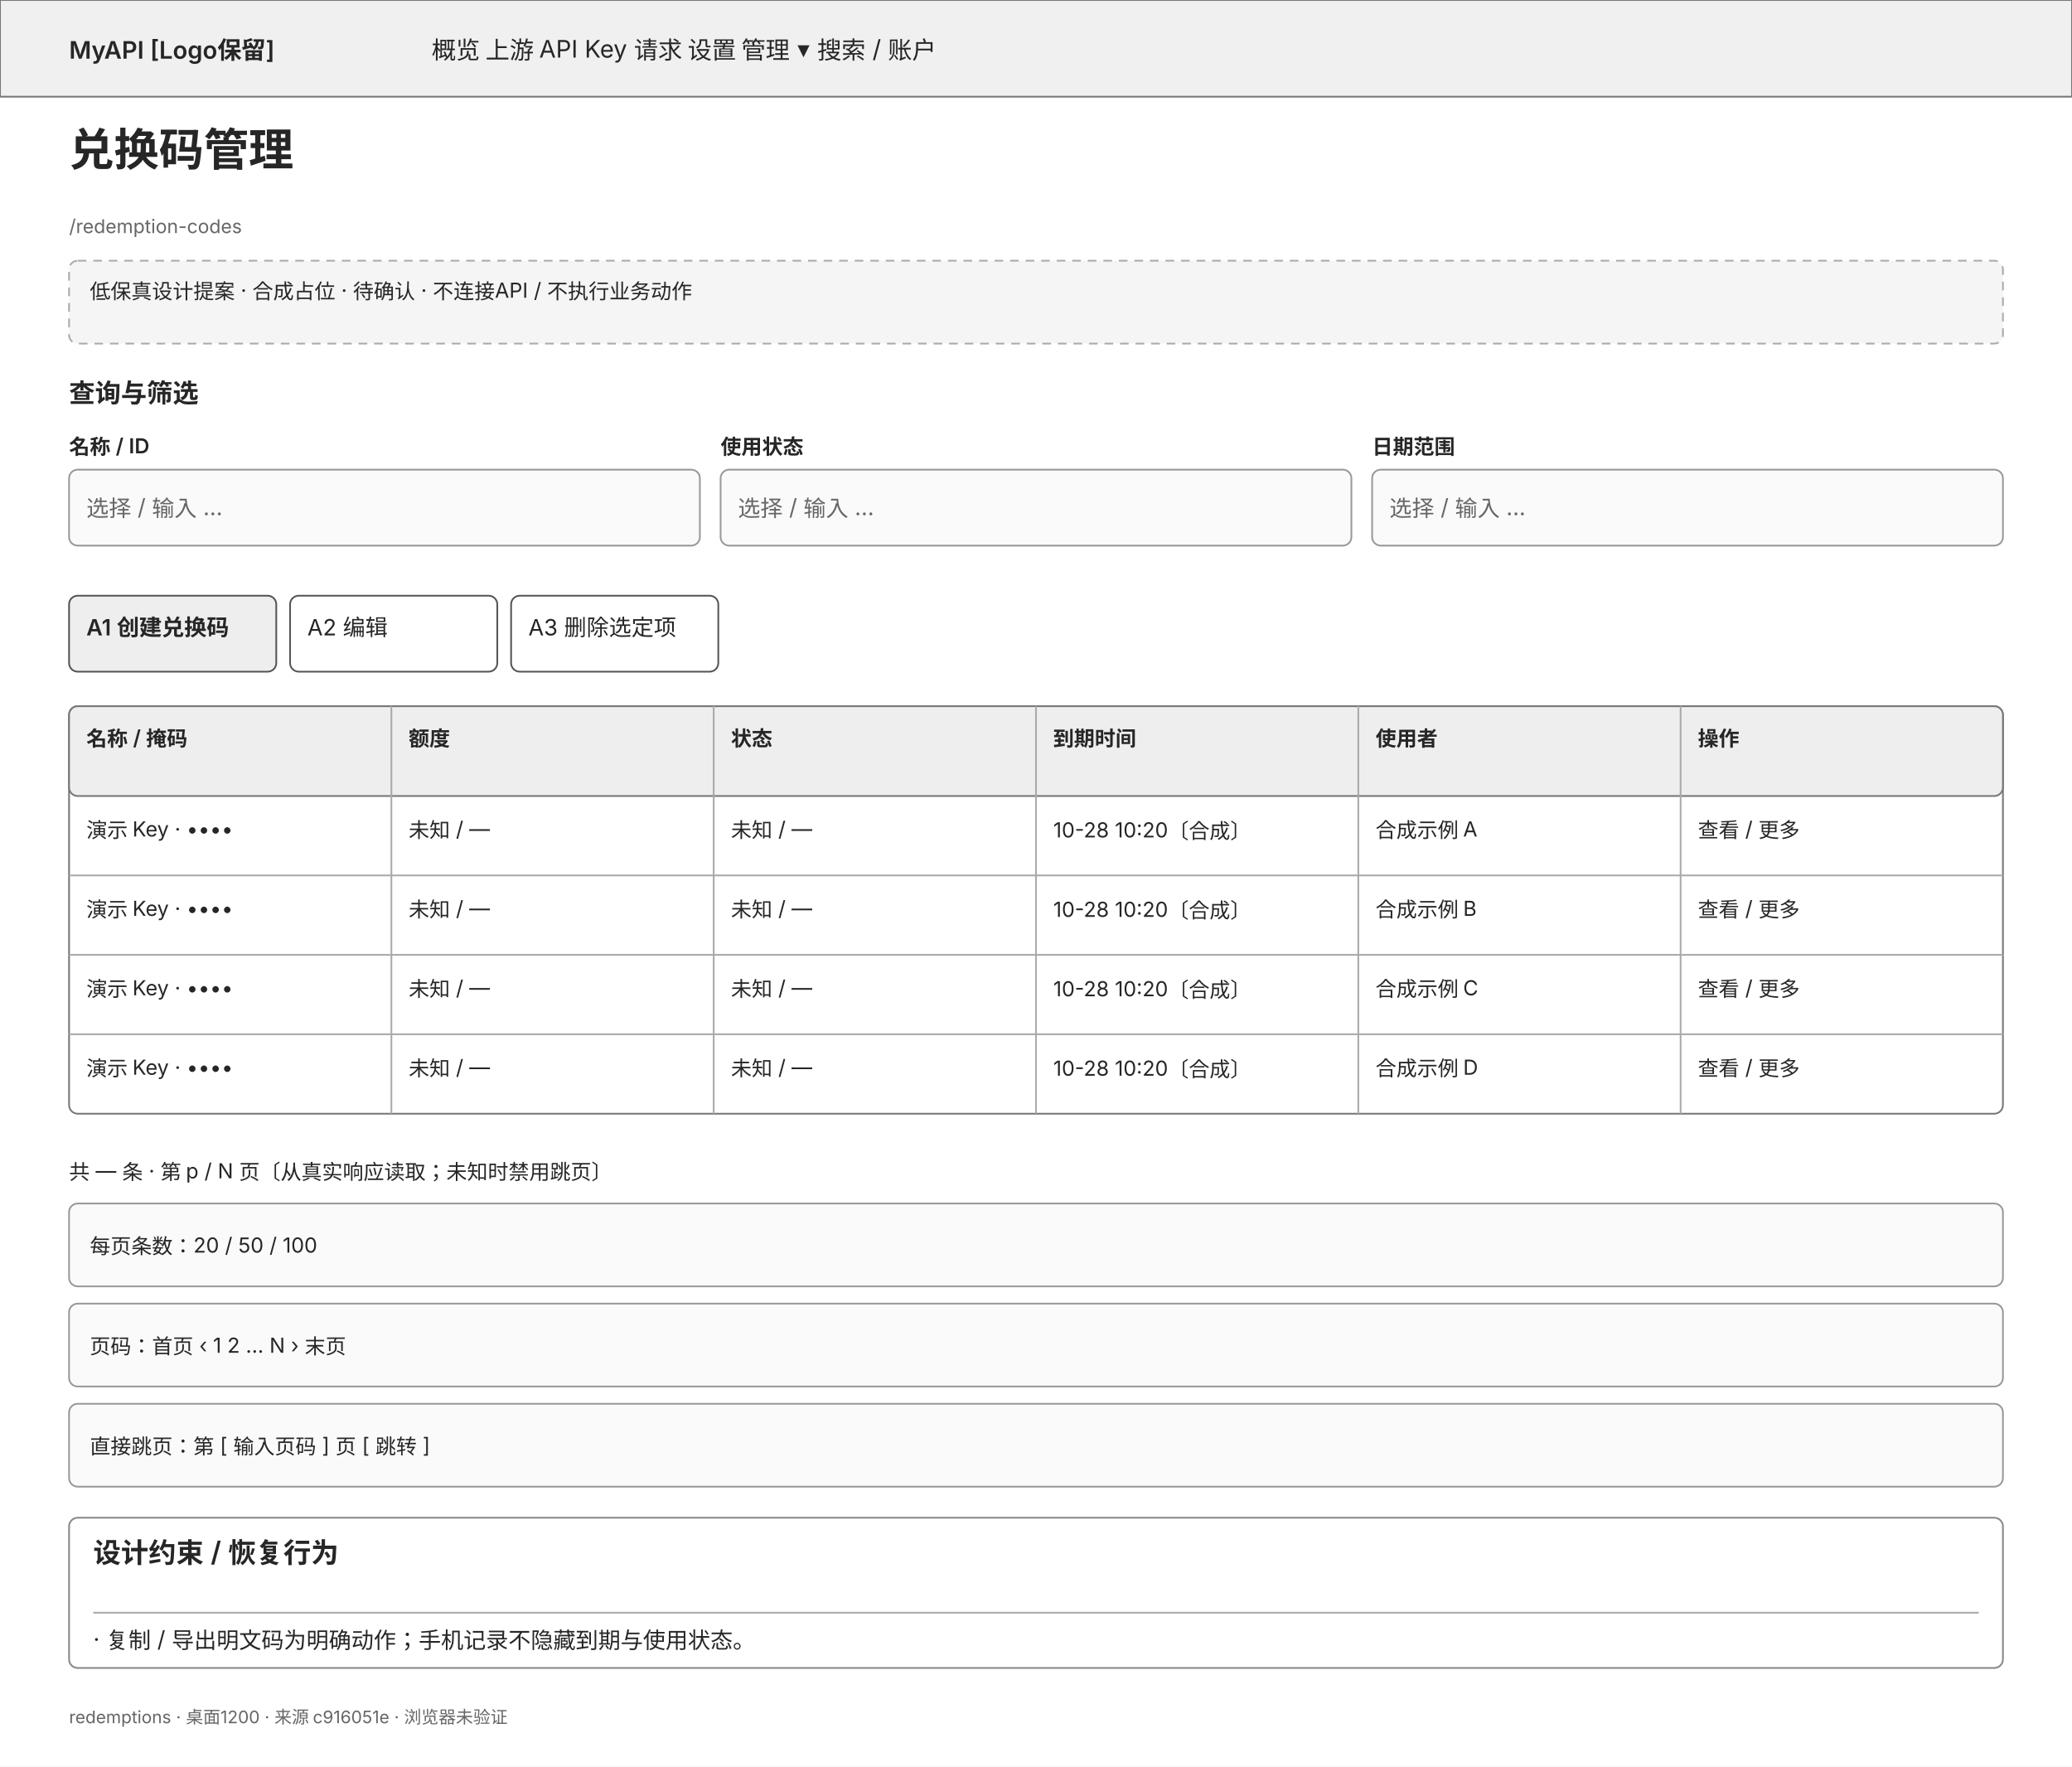
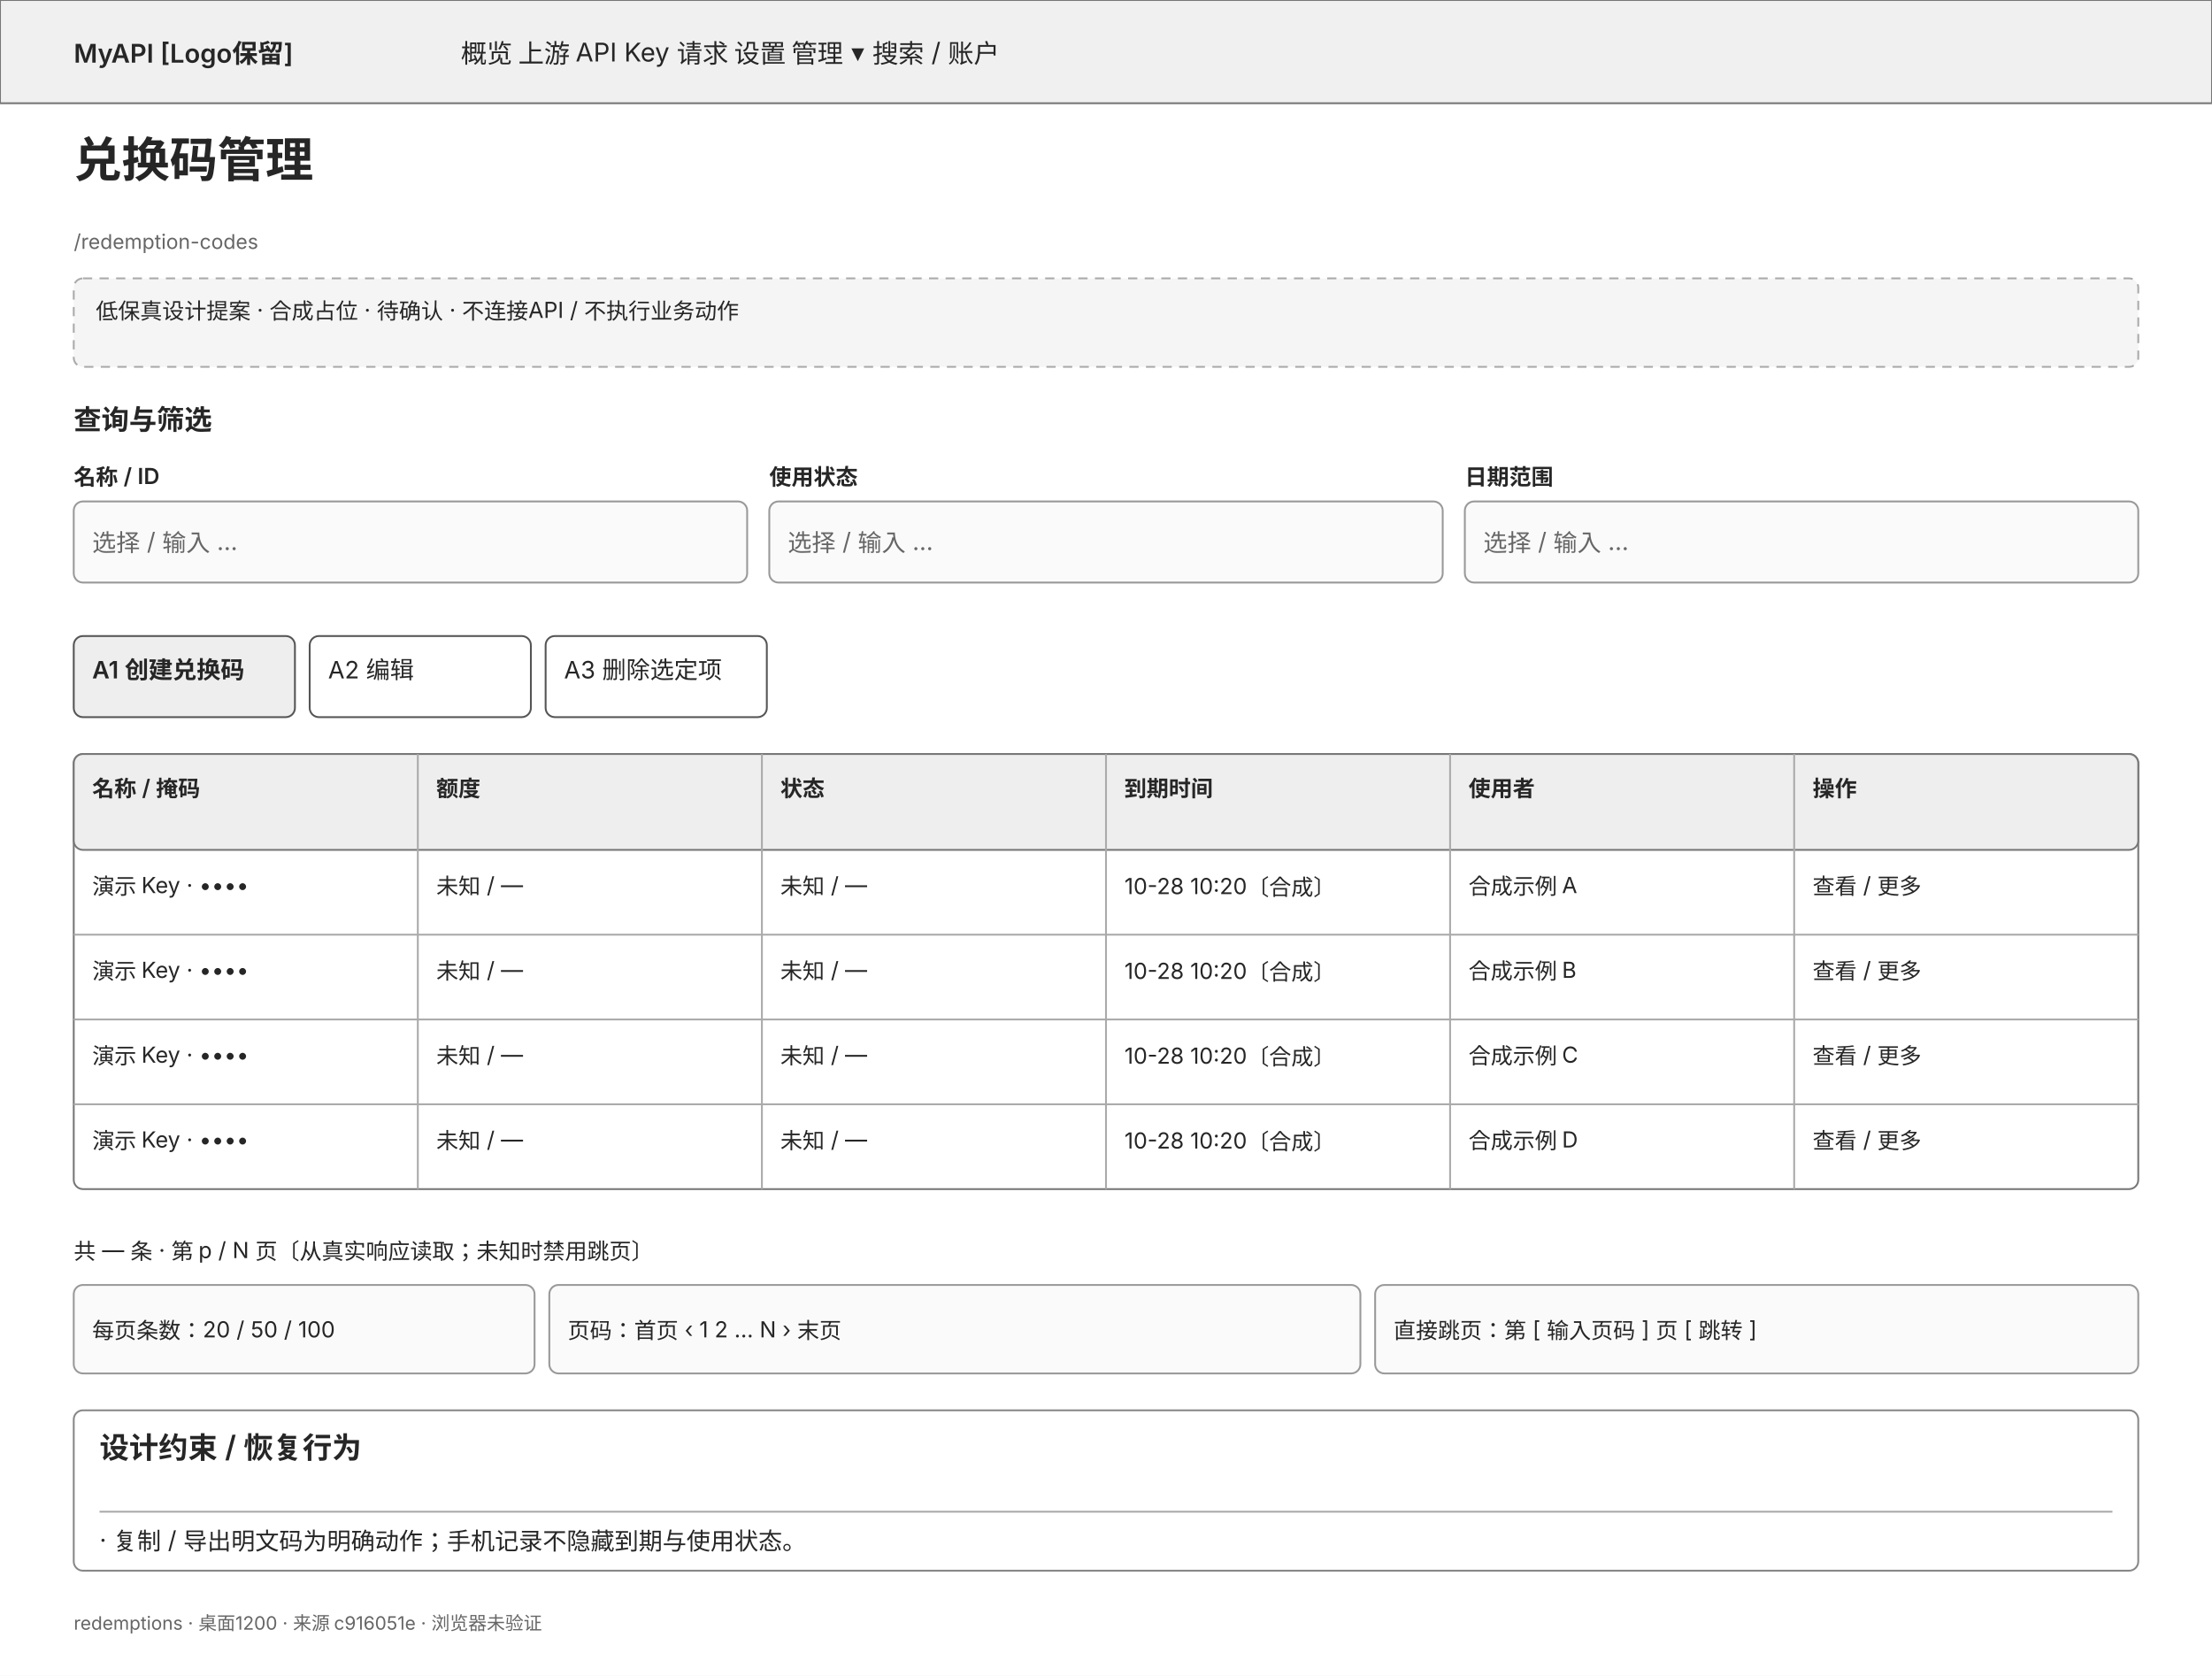
- <svg xmlns="http://www.w3.org/2000/svg" width="1200" height="1023" viewBox="0 0 1200 1023" role="img" aria-labelledby="title desc">
+ <svg xmlns="http://www.w3.org/2000/svg" width="1200" height="909" viewBox="0 0 1200 909" role="img" aria-labelledby="title desc">
  <rect width="100%" height="100%" fill="#ffffff" />
  <g font-family="system-ui, -apple-system, BlinkMacSystemFont, sans-serif">
    <rect x="0" y="0" width="1200" height="56" rx="0" fill="#f0f0f0" stroke="#777777" />
    <text x="40" y="34" font-size="14" font-weight="600" fill="#262626">MyAPI  [Logo保留]</text>
    <text x="250" y="34" font-size="14" font-weight="normal" fill="#262626">概览    上游    API Key    请求    设置    管理 ▾       搜索 / 账户</text>
    <text x="40" y="96" font-size="26" font-weight="600" fill="#262626">兑换码管理</text>
    <text x="40" y="135" font-size="11" font-weight="normal" fill="#666666">/redemption-codes</text>
    <rect x="40" y="151" width="1120" height="48" rx="5" fill="#f5f5f5" stroke="#aaaaaa" stroke-dasharray="5 4" />
    <text x="52" y="173" font-size="12" font-weight="normal" fill="#262626">低保真设计提案 · 合成占位 · 待确认 · 不连接API / 不执行业务动作</text>
    <text x="40" y="233" font-size="15" font-weight="600" fill="#262626">查询与筛选</text>
    <text x="40.0" y="263" font-size="12" font-weight="600" fill="#262626">名称 / ID</text>
    <rect x="40.0" y="272" width="365.333" height="44" rx="5" fill="#fafafa" stroke="#999999" />
    <text x="50.0" y="299" font-size="13" font-weight="normal" fill="#666666">选择 / 输入 …</text>
    <text x="417.333" y="263" font-size="12" font-weight="600" fill="#262626">使用状态</text>
    <rect x="417.333" y="272" width="365.333" height="44" rx="5" fill="#fafafa" stroke="#999999" />
    <text x="427.333" y="299" font-size="13" font-weight="normal" fill="#666666">选择 / 输入 …</text>
    <text x="794.667" y="263" font-size="12" font-weight="600" fill="#262626">日期范围</text>
    <rect x="794.667" y="272" width="365.333" height="44" rx="5" fill="#fafafa" stroke="#999999" />
    <text x="804.667" y="299" font-size="13" font-weight="normal" fill="#666666">选择 / 输入 …</text>
    <rect x="40" y="345" width="120" height="44" rx="5" fill="#eeeeee" stroke="#555555" />
    <text x="50" y="368" font-size="13" font-weight="600" fill="#262626">A1 创建兑换码</text>
    <rect x="168" y="345" width="120" height="44" rx="5" fill="#ffffff" stroke="#555555" />
    <text x="178" y="368" font-size="13" font-weight="normal" fill="#262626">A2 编辑</text>
    <rect x="296" y="345" width="120" height="44" rx="5" fill="#ffffff" stroke="#555555" />
    <text x="306" y="368" font-size="13" font-weight="normal" fill="#262626">A3 删除选定项</text>
    <rect x="40" y="409" width="1120" height="236" rx="5" fill="#ffffff" stroke="#777777" />
    <rect x="40" y="409" width="1120" height="52" rx="5" fill="#eeeeee" stroke="#777777" />
    <text x="50.0" y="432" font-size="12" font-weight="600" fill="#262626">名称 / 掩码</text>
    <text x="50.0" y="485" font-size="12" font-weight="normal" fill="#262626">演示 Key · ••••</text>
    <text x="50.0" y="531" font-size="12" font-weight="normal" fill="#262626">演示 Key · ••••</text>
    <text x="50.0" y="577" font-size="12" font-weight="normal" fill="#262626">演示 Key · ••••</text>
    <text x="50.0" y="623" font-size="12" font-weight="normal" fill="#262626">演示 Key · ••••</text>
    <text x="236.667" y="432" font-size="12" font-weight="600" fill="#262626">额度</text>
    <line x1="226.667" y1="409" x2="226.667" y2="645" stroke="#aaaaaa" />
    <text x="236.667" y="485" font-size="12" font-weight="normal" fill="#262626">未知 / —</text>
    <text x="236.667" y="531" font-size="12" font-weight="normal" fill="#262626">未知 / —</text>
    <text x="236.667" y="577" font-size="12" font-weight="normal" fill="#262626">未知 / —</text>
    <text x="236.667" y="623" font-size="12" font-weight="normal" fill="#262626">未知 / —</text>
    <text x="423.333" y="432" font-size="12" font-weight="600" fill="#262626">状态</text>
    <line x1="413.333" y1="409" x2="413.333" y2="645" stroke="#aaaaaa" />
    <text x="423.333" y="485" font-size="12" font-weight="normal" fill="#262626">未知 / —</text>
    <text x="423.333" y="531" font-size="12" font-weight="normal" fill="#262626">未知 / —</text>
    <text x="423.333" y="577" font-size="12" font-weight="normal" fill="#262626">未知 / —</text>
    <text x="423.333" y="623" font-size="12" font-weight="normal" fill="#262626">未知 / —</text>
    <text x="610.0" y="432" font-size="12" font-weight="600" fill="#262626">到期时间</text>
    <line x1="600.0" y1="409" x2="600.0" y2="645" stroke="#aaaaaa" />
    <text x="610.0" y="485" font-size="12" font-weight="normal" fill="#262626">10-28 10:20〔合成〕</text>
    <text x="610.0" y="531" font-size="12" font-weight="normal" fill="#262626">10-28 10:20〔合成〕</text>
    <text x="610.0" y="577" font-size="12" font-weight="normal" fill="#262626">10-28 10:20〔合成〕</text>
    <text x="610.0" y="623" font-size="12" font-weight="normal" fill="#262626">10-28 10:20〔合成〕</text>
    <text x="796.667" y="432" font-size="12" font-weight="600" fill="#262626">使用者</text>
    <line x1="786.667" y1="409" x2="786.667" y2="645" stroke="#aaaaaa" />
    <text x="796.667" y="485" font-size="12" font-weight="normal" fill="#262626">合成示例 A</text>
    <text x="796.667" y="531" font-size="12" font-weight="normal" fill="#262626">合成示例 B</text>
    <text x="796.667" y="577" font-size="12" font-weight="normal" fill="#262626">合成示例 C</text>
    <text x="796.667" y="623" font-size="12" font-weight="normal" fill="#262626">合成示例 D</text>
    <text x="983.333" y="432" font-size="12" font-weight="600" fill="#262626">操作</text>
    <line x1="973.333" y1="409" x2="973.333" y2="645" stroke="#aaaaaa" />
    <text x="983.333" y="485" font-size="12" font-weight="normal" fill="#262626">查看 / 更多</text>
    <text x="983.333" y="531" font-size="12" font-weight="normal" fill="#262626">查看 / 更多</text>
    <text x="983.333" y="577" font-size="12" font-weight="normal" fill="#262626">查看 / 更多</text>
    <text x="983.333" y="623" font-size="12" font-weight="normal" fill="#262626">查看 / 更多</text>
    <line x1="40" y1="507" x2="1160" y2="507" stroke="#aaaaaa" />
    <line x1="40" y1="553" x2="1160" y2="553" stroke="#aaaaaa" />
    <line x1="40" y1="599" x2="1160" y2="599" stroke="#aaaaaa" />
    <text x="40" y="683" font-size="12" font-weight="normal" fill="#262626">共 — 条 · 第 p / N 页〔从真实响应读取；未知时禁用跳页〕</text>
-     <rect x="40" y="697" width="1120" height="48" rx="5" fill="#fafafa" stroke="#999999" />
-     <text x="52" y="726" font-size="12" font-weight="normal" fill="#262626">每页条数：20 / 50 / 100</text>
-     <rect x="40" y="755" width="1120" height="48" rx="5" fill="#fafafa" stroke="#999999" />
-     <text x="52" y="784" font-size="12" font-weight="normal" fill="#262626">页码：首页  ‹  1  2  …  N  ›  末页</text>
-     <rect x="40" y="813" width="1120" height="48" rx="5" fill="#fafafa" stroke="#999999" />
-     <text x="52" y="842" font-size="12" font-weight="normal" fill="#262626">直接跳页：第 [ 输入页码 ] 页  [ 跳转 ]</text>
-     <rect x="40" y="879" width="1120" height="87" rx="5" fill="#ffffff" stroke="#888888" />
-     <text x="54" y="905" font-size="16" font-weight="600" fill="#262626">设计约束 / 恢复行为</text>
-     <line x1="54" y1="934" x2="1146" y2="934" stroke="#aaaaaa" />
-     <text x="54" y="954" font-size="13" font-weight="normal" fill="#262626">· 复制 / 导出明文码为明确动作；手机记录不隐藏到期与使用状态。</text>
-     <text x="40" y="998" font-size="10" font-weight="normal" fill="#666666">redemptions · 桌面1200 · 来源 c916051e · 浏览器未验证</text>
+     <rect x="40" y="697" width="250" height="48" rx="5" fill="#fafafa" stroke="#999999" />
+     <text x="50" y="726" font-size="12" font-weight="normal" fill="#262626">每页条数：20 / 50 / 100</text>
+     <rect x="298" y="697" width="440" height="48" rx="5" fill="#fafafa" stroke="#999999" />
+     <text x="308" y="726" font-size="12" font-weight="normal" fill="#262626">页码：首页  ‹  1  2  …  N  ›  末页</text>
+     <rect x="746" y="697" width="414" height="48" rx="5" fill="#fafafa" stroke="#999999" />
+     <text x="756" y="726" font-size="12" font-weight="normal" fill="#262626">直接跳页：第 [ 输入页码 ] 页  [ 跳转 ]</text>
+     <rect x="40" y="765" width="1120" height="87" rx="5" fill="#ffffff" stroke="#888888" />
+     <text x="54" y="791" font-size="16" font-weight="600" fill="#262626">设计约束 / 恢复行为</text>
+     <line x1="54" y1="820" x2="1146" y2="820" stroke="#aaaaaa" />
+     <text x="54" y="840" font-size="13" font-weight="normal" fill="#262626">· 复制 / 导出明文码为明确动作；手机记录不隐藏到期与使用状态。</text>
+     <text x="40" y="884" font-size="10" font-weight="normal" fill="#666666">redemptions · 桌面1200 · 来源 c916051e · 浏览器未验证</text>
  </g>
</svg>
